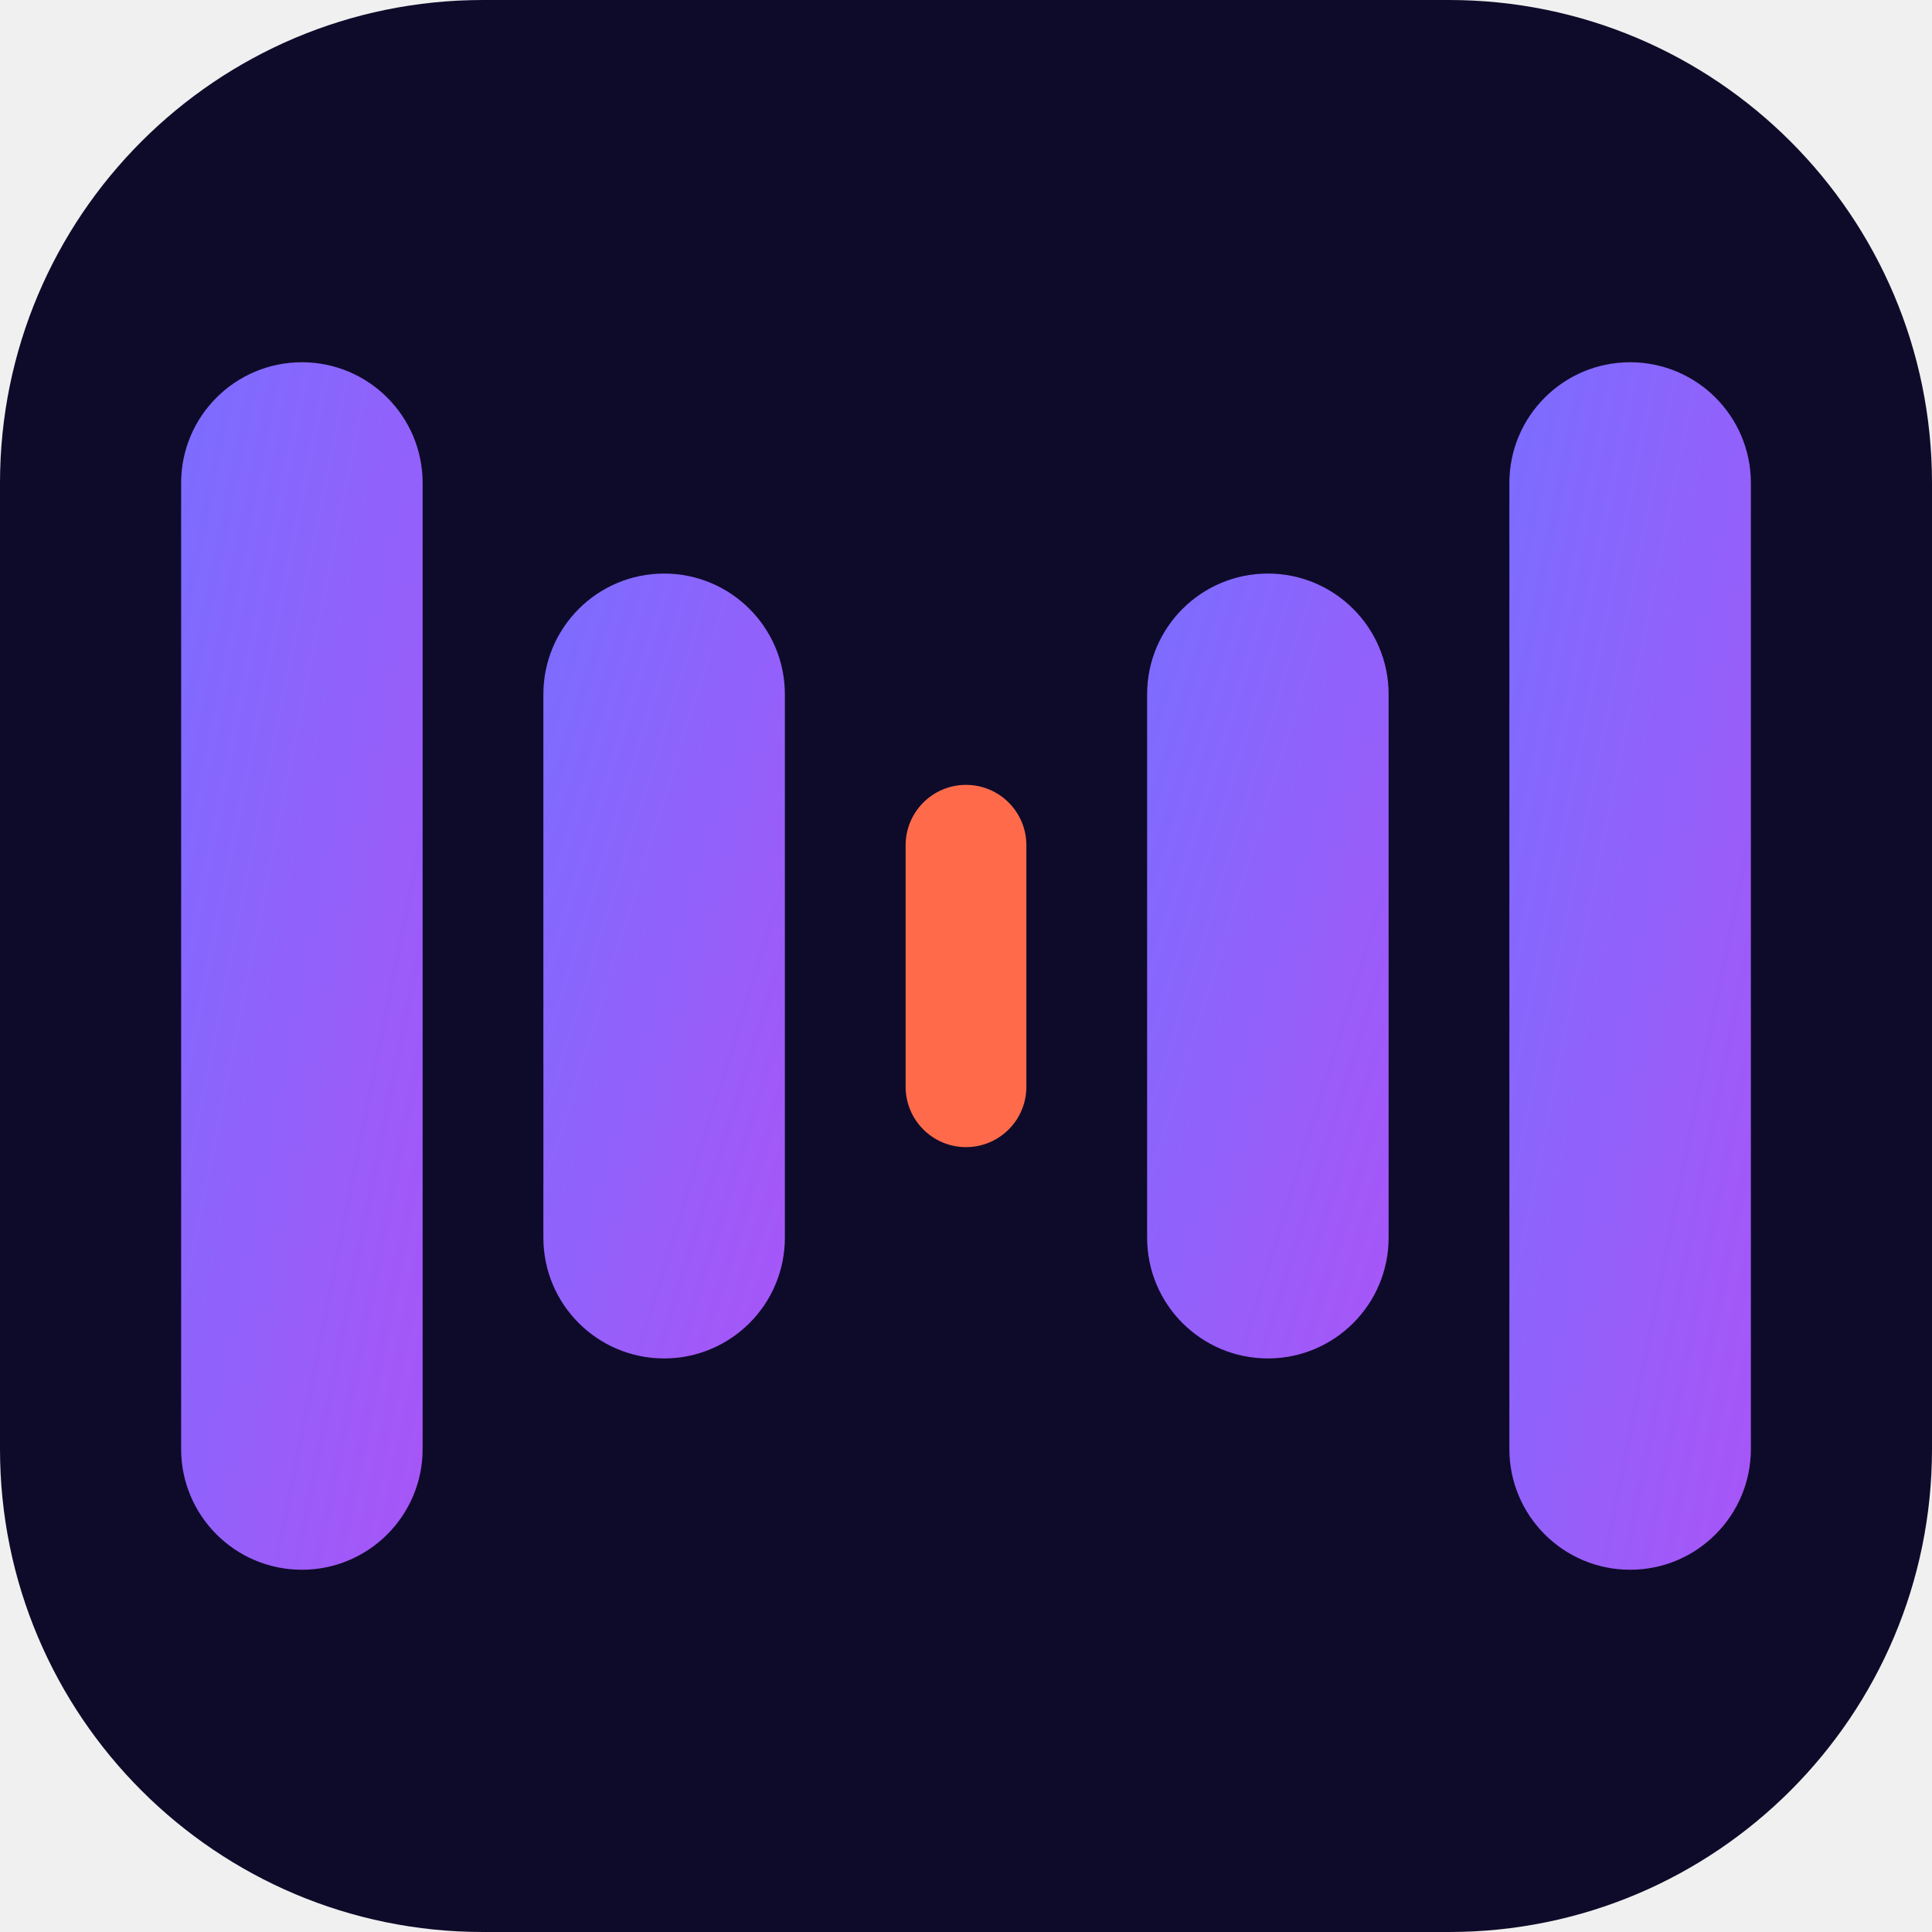
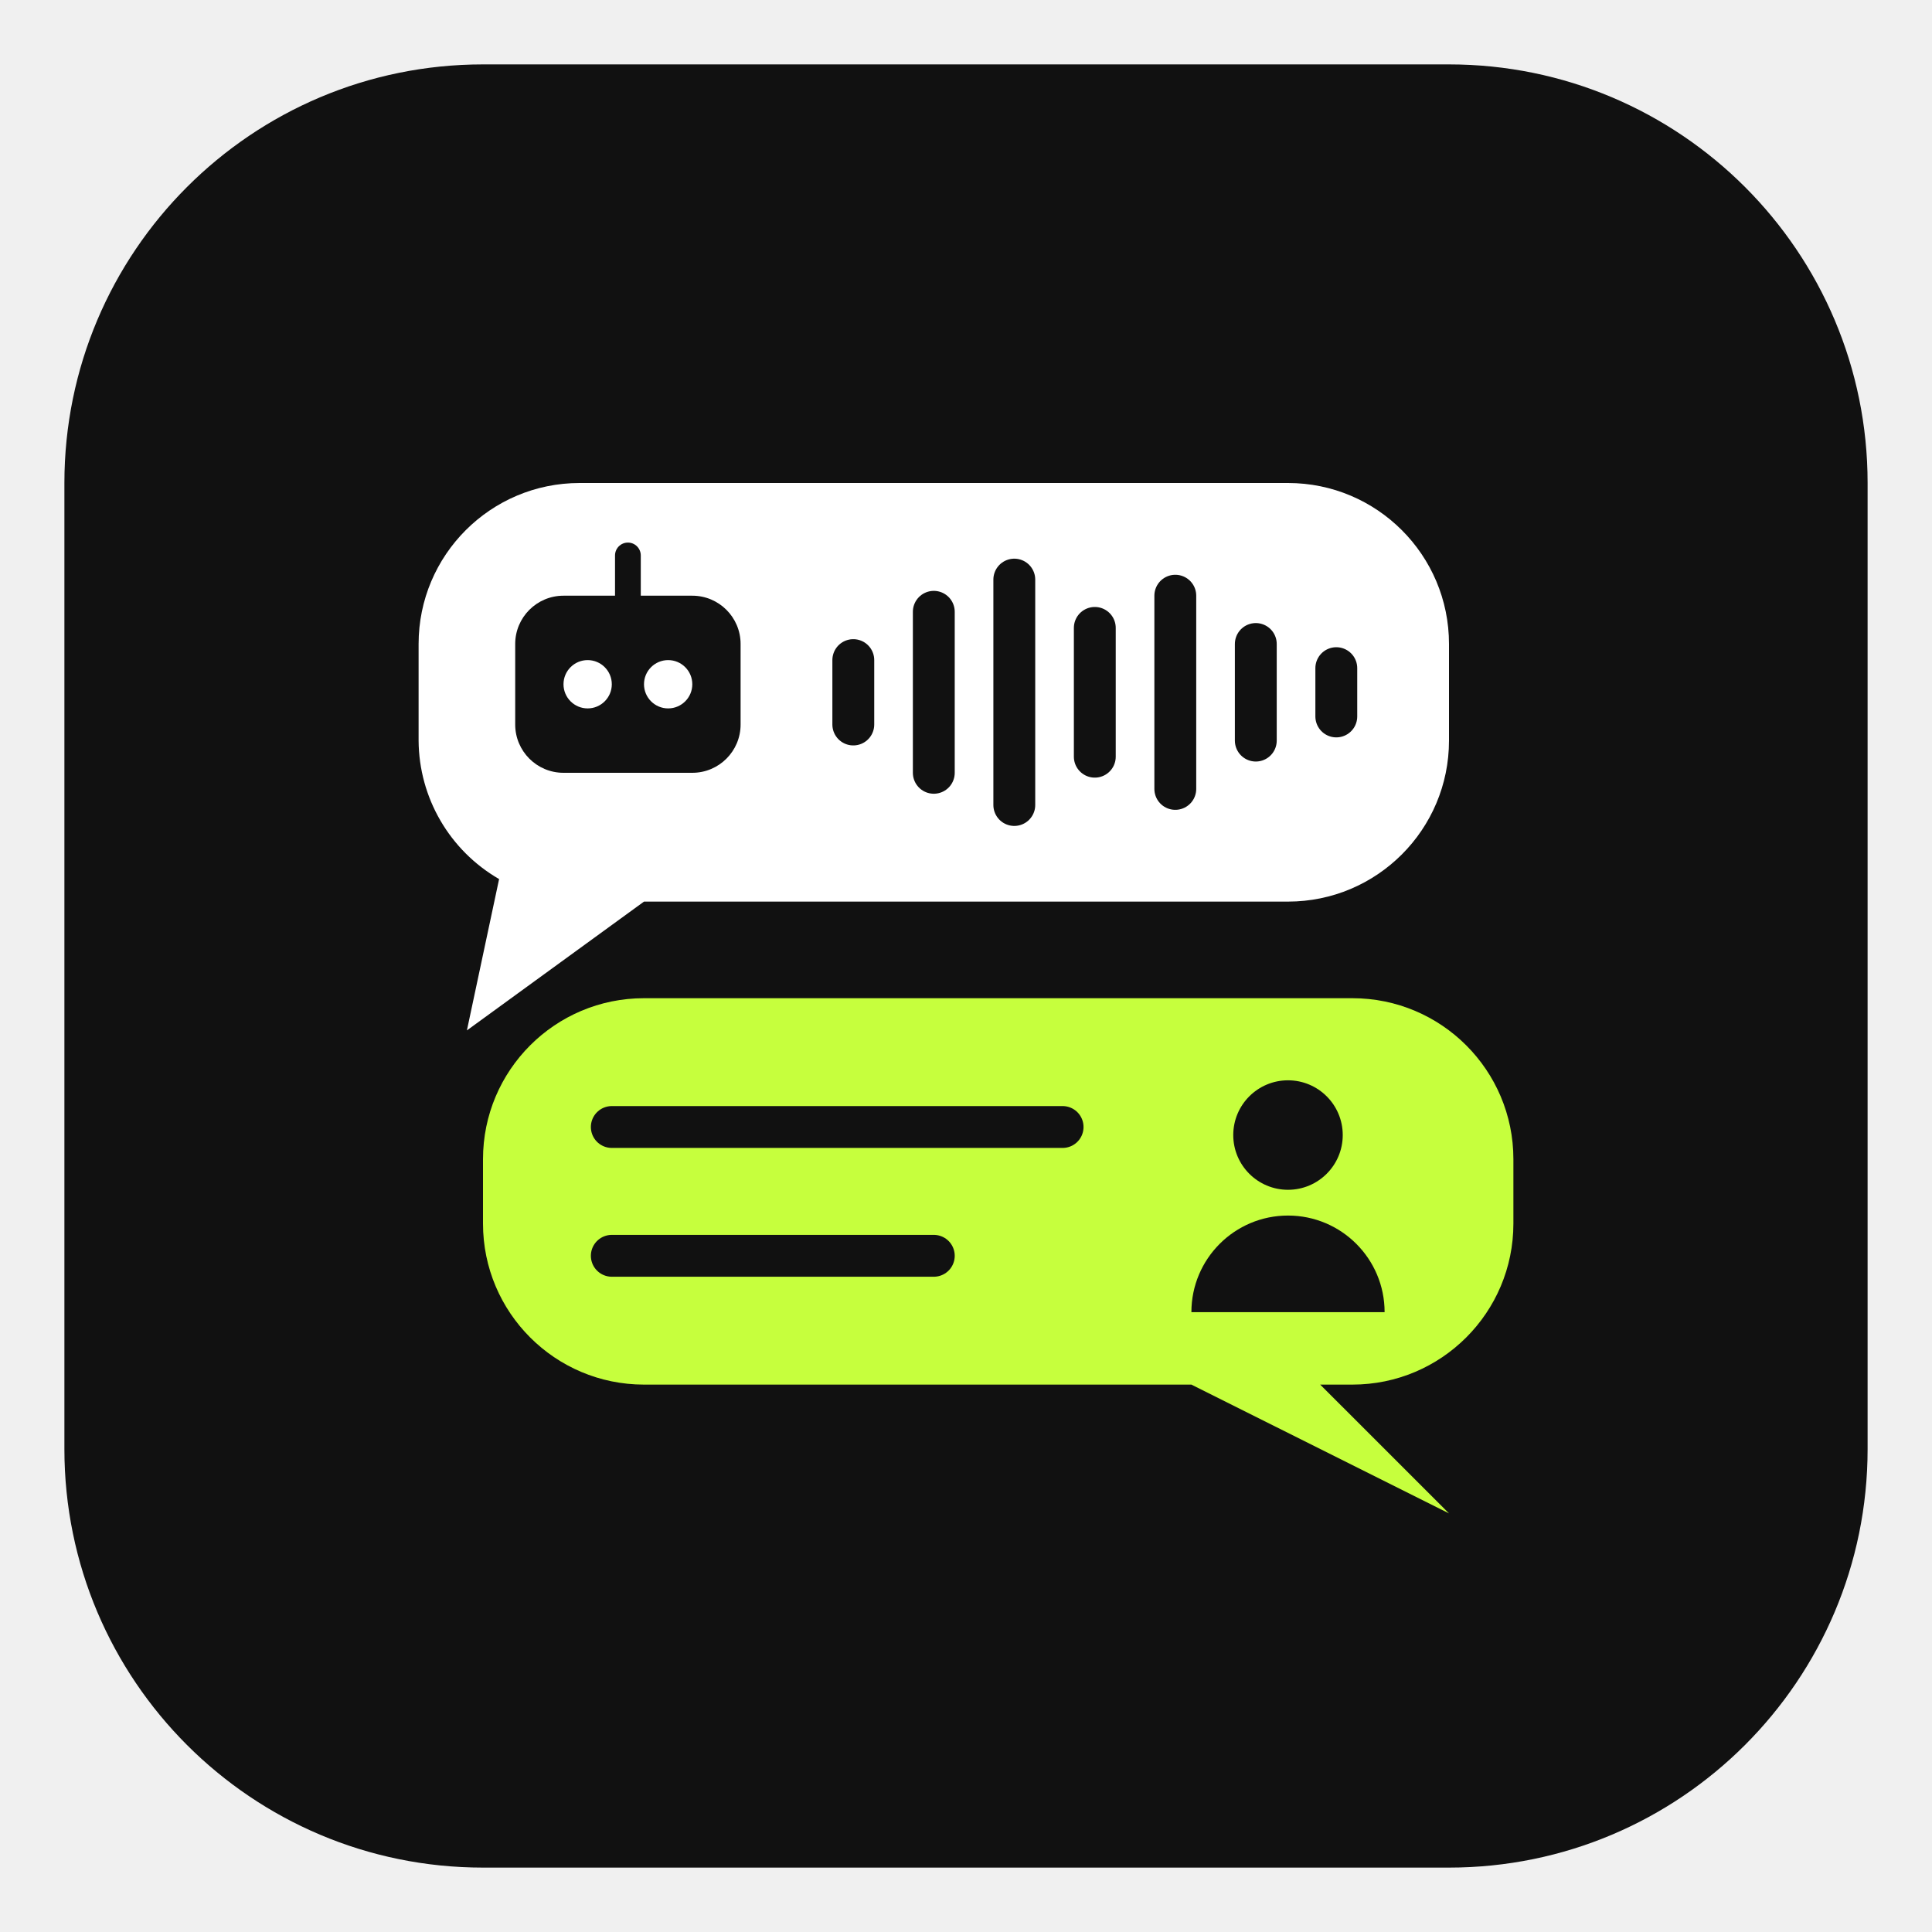
- <svg xmlns="http://www.w3.org/2000/svg" viewBox="0 0 32 32">
-   <defs>
-     <linearGradient id="g" x1="0" y1="0" x2="1" y2="1">
-       <stop offset="0" stop-color="#7b6dff" />
-       <stop offset="1" stop-color="#a855f7" />
-     </linearGradient>
-   </defs>
-   <rect width="32" height="32" rx="8" fill="#0e0b2a" />
-   <g fill="url(#g)">
-     <rect x="3" y="6" width="4" height="20" rx="2" />
-     <rect x="9" y="9.5" width="4" height="13" rx="2" />
-     <rect x="15" y="13" width="2" height="6" rx="1" fill="#ff6b4a" />
-     <rect x="19" y="9.5" width="4" height="13" rx="2" />
-     <rect x="25" y="6" width="4" height="20" rx="2" />
+ <svg xmlns="http://www.w3.org/2000/svg" viewBox="0 0 120 120" role="img" aria-label="Vokaliza">
+   <rect x="4" y="4" width="112" height="112" rx="26" fill="#111111" />
+   <path d="M36 30H80A10 10 0 0 1 90 40V46A10 10 0 0 1 80 56H40L29 64L31 54.6A10 10 0 0 1 26 46V40A10 10 0 0 1 36 30Z" fill="#FFFFFF" />
+   <line x1="39" y1="37" x2="39" y2="34.5" stroke="#111111" stroke-width="1.6" stroke-linecap="round" />
+   <rect x="32" y="37" width="14" height="11" rx="3" fill="#111111" />
+   <circle cx="36.5" cy="42.5" r="1.5" fill="#FFFFFF" />
+   <circle cx="41.5" cy="42.5" r="1.5" fill="#FFFFFF" />
+   <g stroke="#111111" stroke-width="2.6" stroke-linecap="round">
+     <line x1="53" y1="41" x2="53" y2="45" />
+     <line x1="58" y1="38" x2="58" y2="48" />
+     <line x1="63" y1="36" x2="63" y2="50" />
+     <line x1="68" y1="39" x2="68" y2="47" />
+     <line x1="73" y1="37" x2="73" y2="49" />
+     <line x1="78" y1="40" x2="78" y2="46" />
+     <line x1="83" y1="41.5" x2="83" y2="44.5" />
  </g>
+   <path d="M40 62H84A10 10 0 0 1 94 72V76A10 10 0 0 1 84 86H82L90 94L74 86H40A10 10 0 0 1 30 76V72A10 10 0 0 1 40 62Z" fill="#C6FF3D" />
+   <g stroke="#111111" stroke-width="2.6" stroke-linecap="round">
+     <line x1="38" y1="70" x2="66" y2="70" />
+     <line x1="38" y1="78" x2="58" y2="78" />
+   </g>
+   <circle cx="80" cy="70.5" r="3.4" fill="#111111" />
+   <path d="M74 81.5a6 6 0 0 1 12 0z" fill="#111111" />
</svg>
